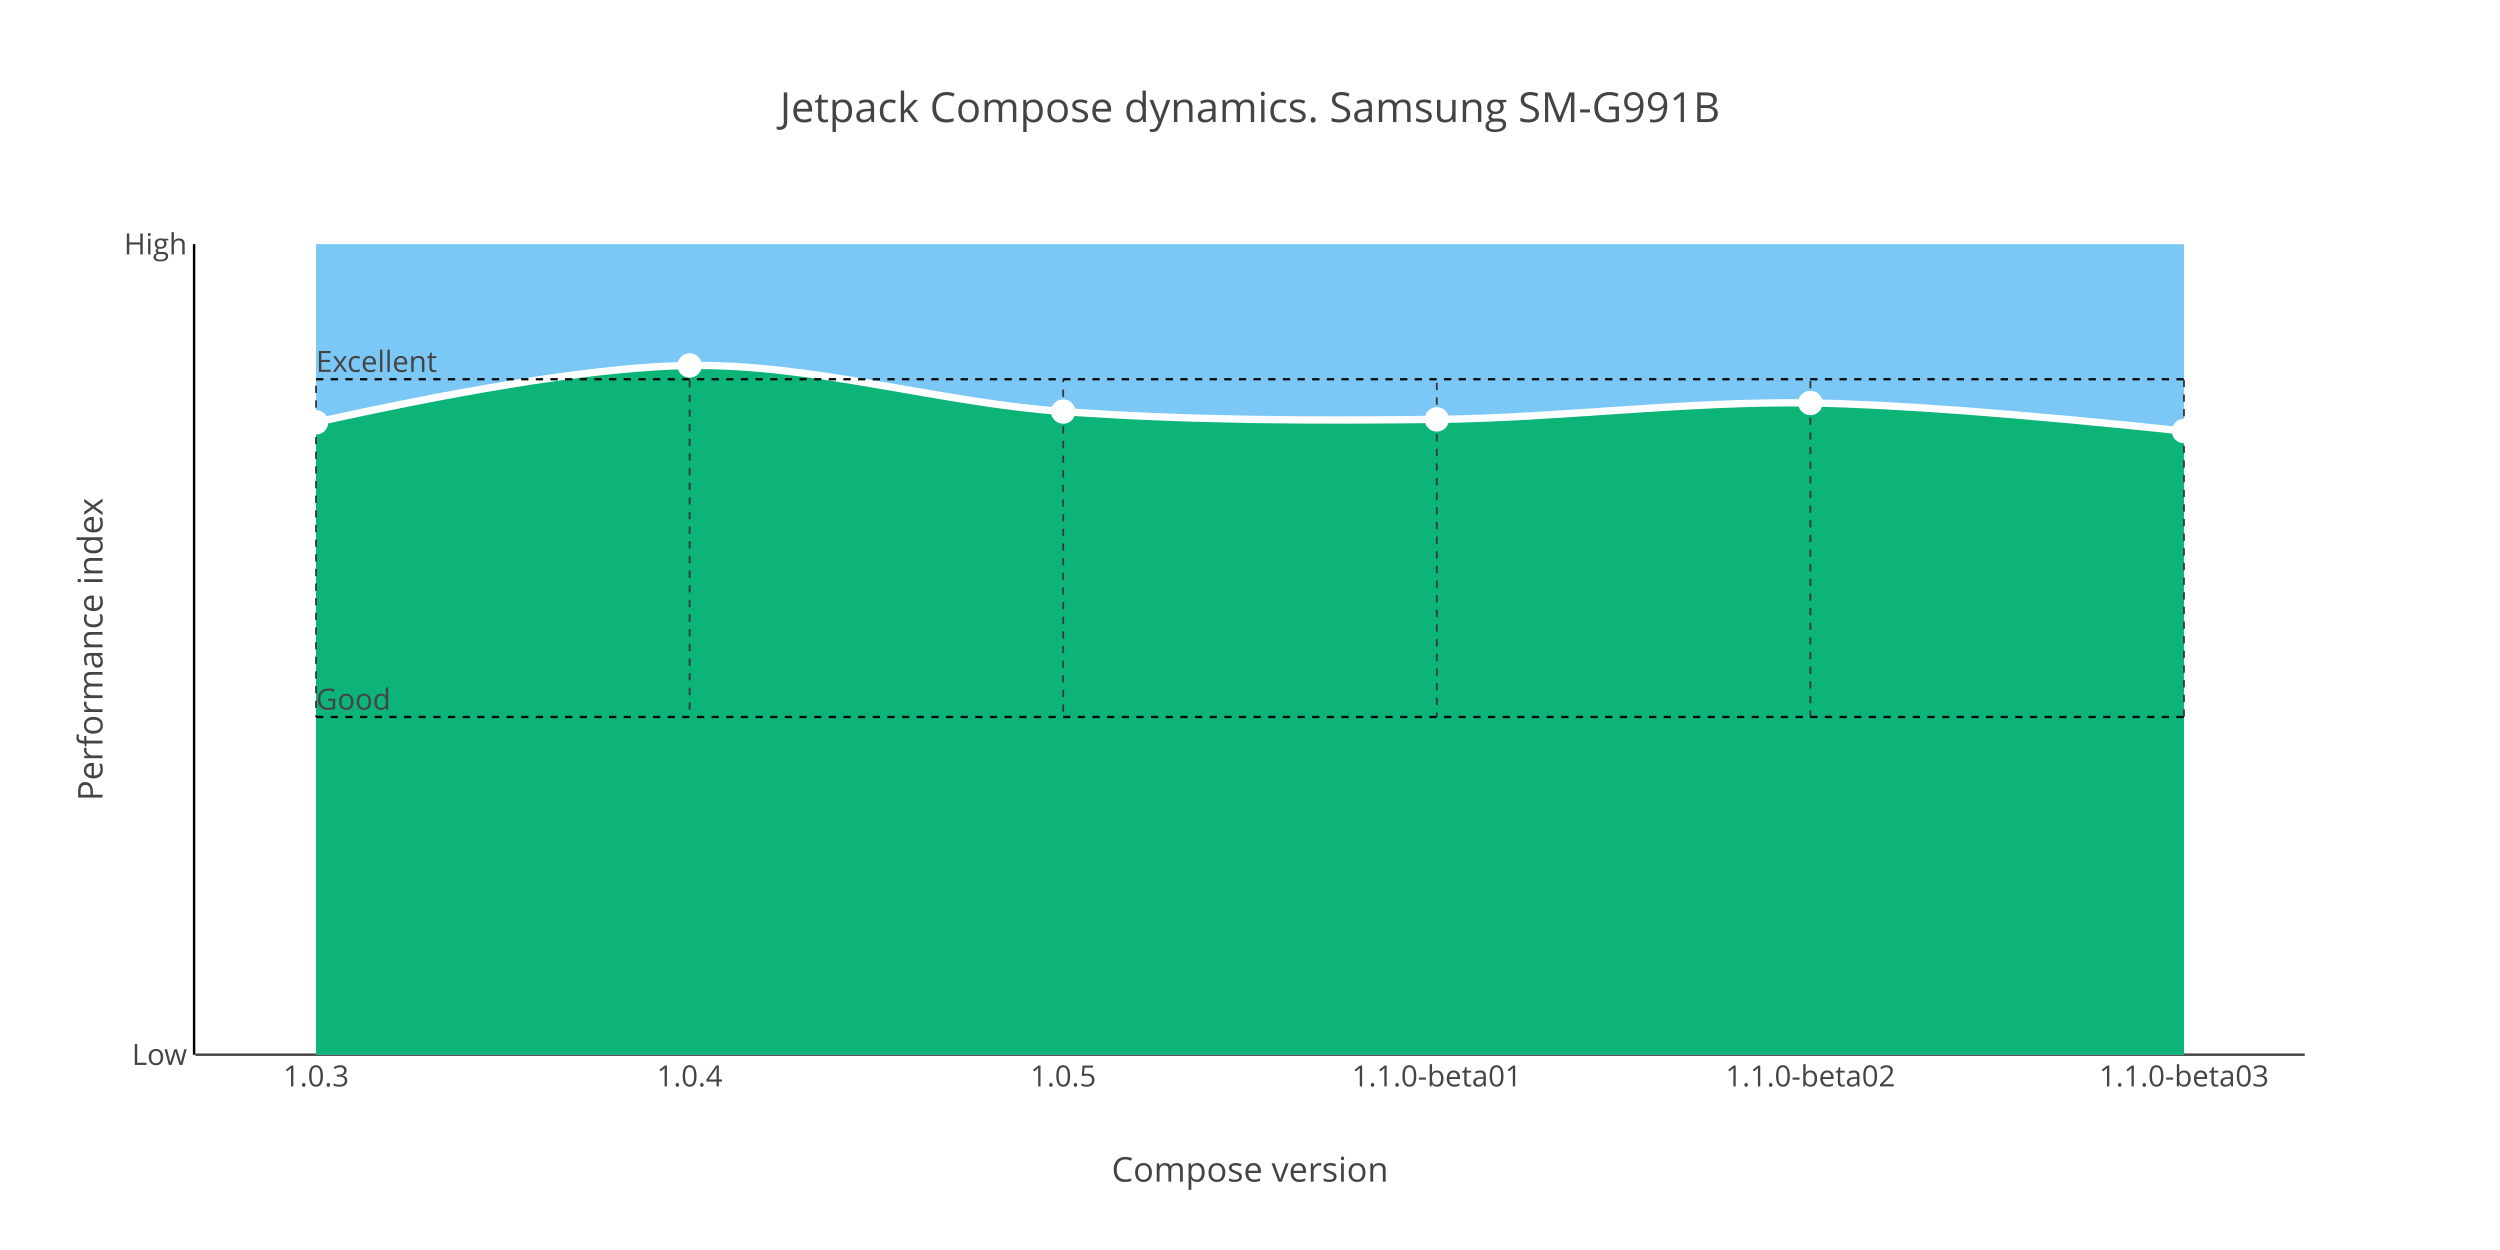
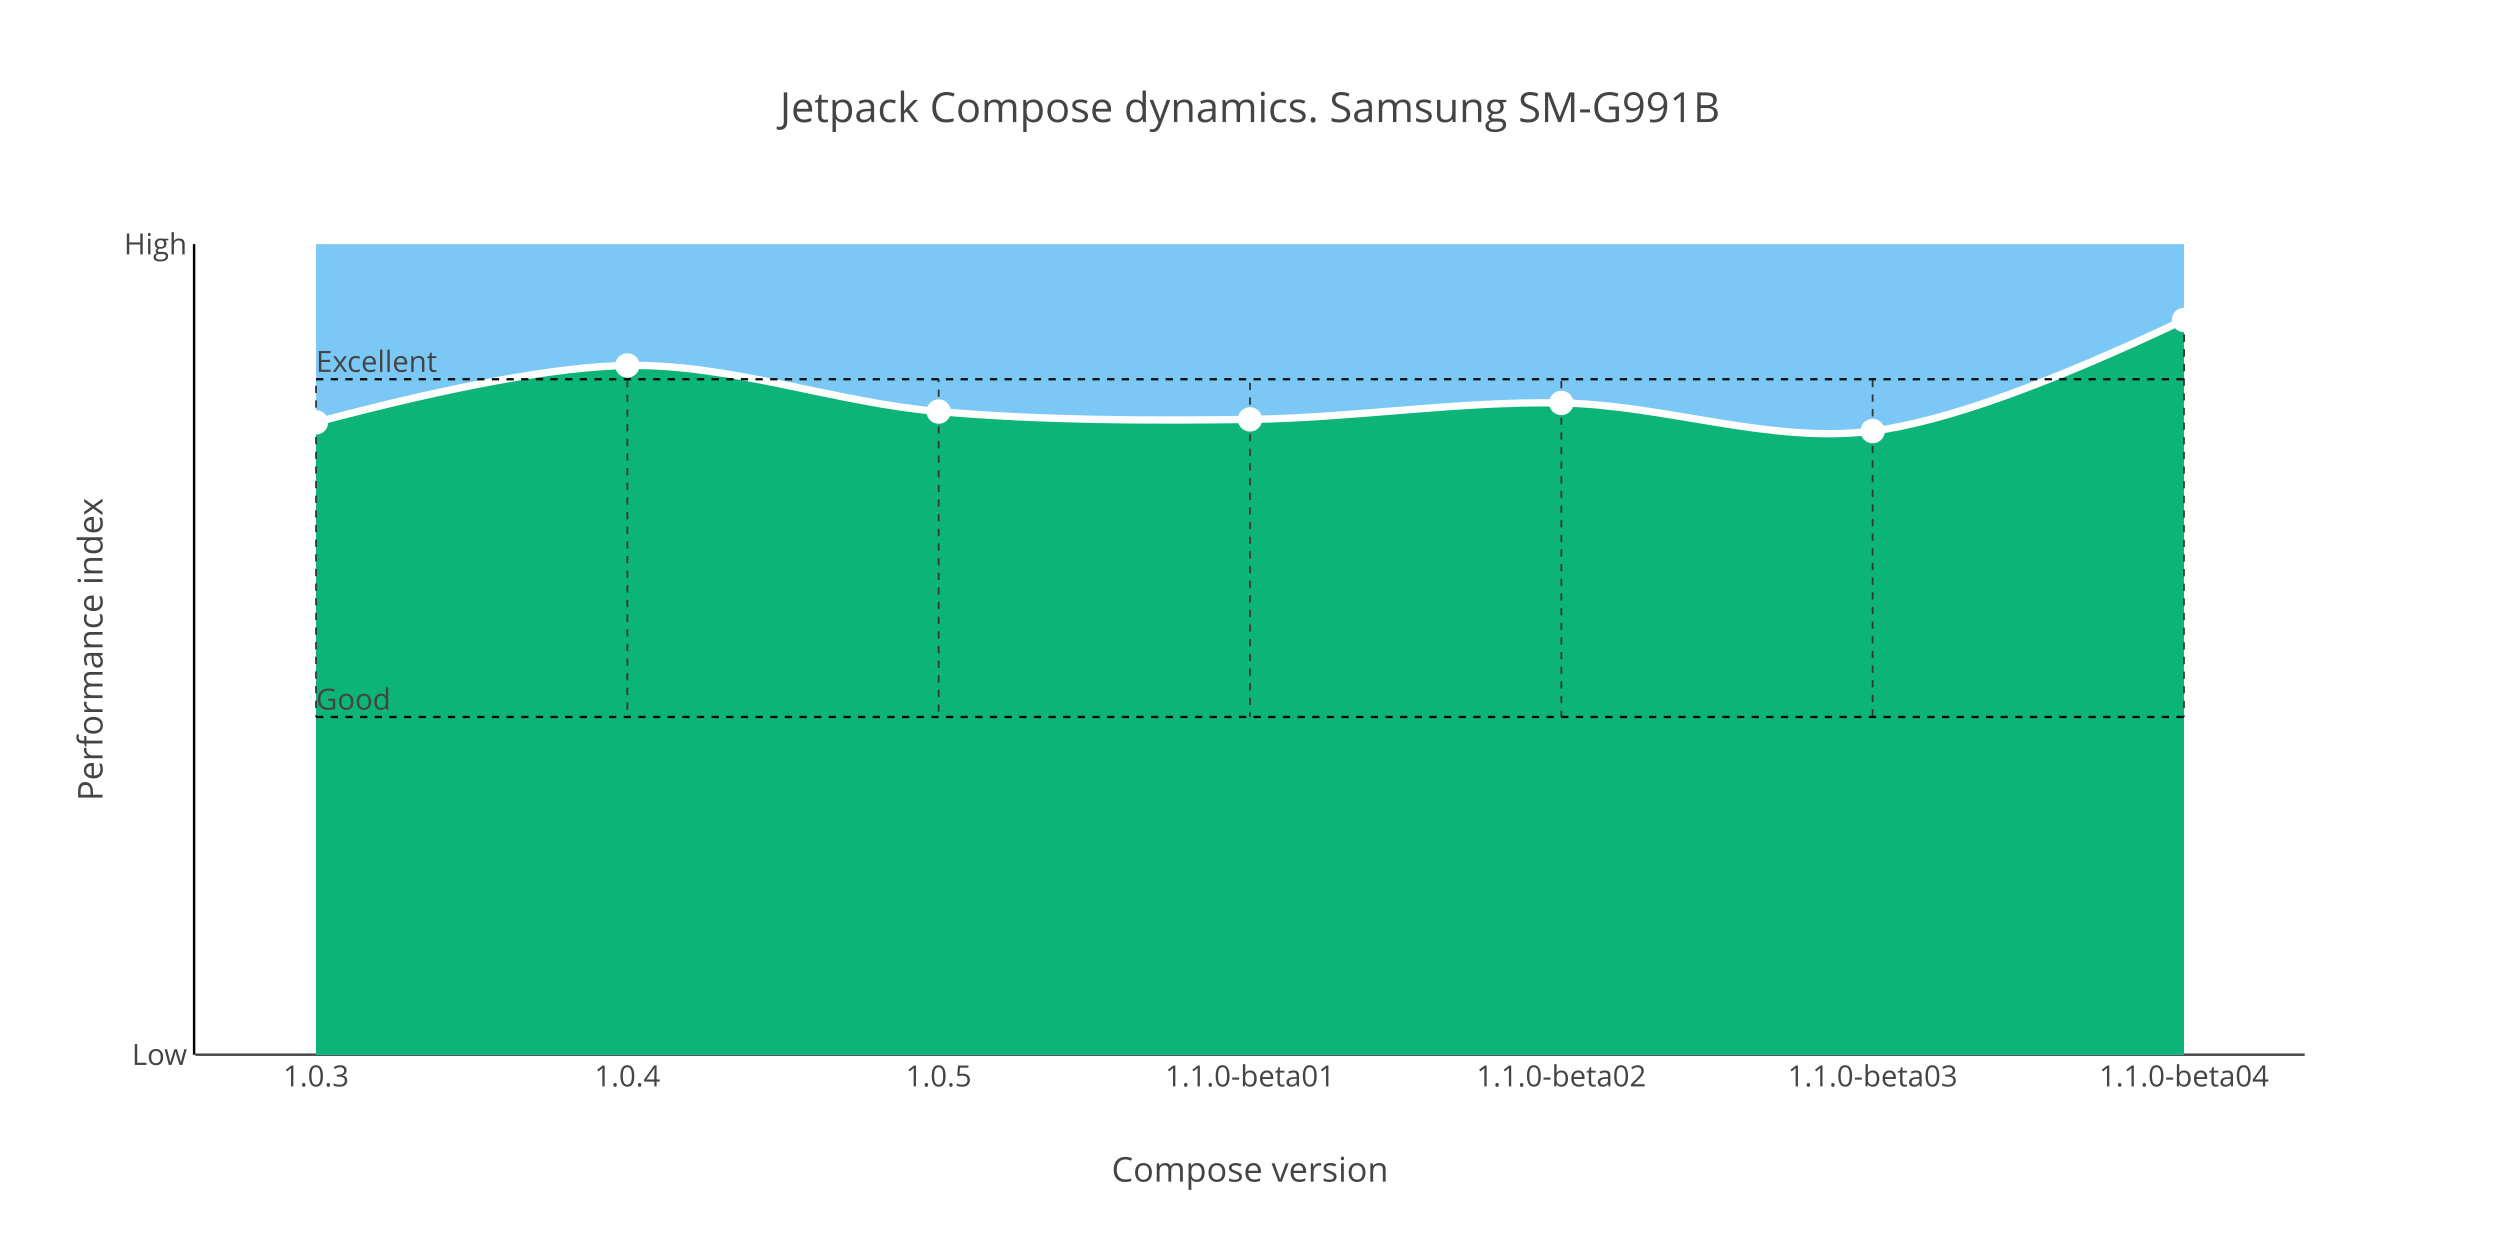
<svg xmlns="http://www.w3.org/2000/svg" class="main-svg" width="1024" height="512" style="" viewBox="0 0 1024 512">
  <rect x="0" y="0" width="1024" height="512" style="fill: rgb(255, 255, 255); fill-opacity: 1;" />
-   <defs id="defs-c4af94">
+   <defs id="defs-a7940a">
    <g class="clips">
-       <clipPath id="clipc4af94xyplot" class="plotclip">
+       <clipPath id="clipa7940axyplot" class="plotclip">
        <rect width="864" height="332" />
      </clipPath>
-       <clipPath class="axesclip" id="clipc4af94x">
+       <clipPath class="axesclip" id="clipa7940ax">
        <rect x="80" y="0" width="864" height="512" />
      </clipPath>
-       <clipPath class="axesclip" id="clipc4af94y">
+       <clipPath class="axesclip" id="clipa7940ay">
        <rect x="0" y="100" width="1024" height="332" />
      </clipPath>
-       <clipPath class="axesclip" id="clipc4af94xy">
+       <clipPath class="axesclip" id="clipa7940axy">
        <rect x="80" y="100" width="864" height="332" />
      </clipPath>
    </g>
    <g class="gradients" />
  </defs>
  <g class="bglayer" />
  <g class="layer-below">
    <g class="imagelayer" />
    <g class="shapelayer" />
  </g>
  <g class="cartesianlayer">
    <g class="subplot xy">
      <g class="layer-subplot">
        <g class="shapelayer" />
        <g class="imagelayer" />
      </g>
      <g class="gridlayer">
        <g class="x" />
        <g class="y" />
      </g>
      <g class="zerolinelayer">
        <path class="yzl zl crisp" transform="translate(0,432)" d="M80,0h864" style="stroke: rgb(68, 68, 68); stroke-opacity: 1; stroke-width: 1px;" />
      </g>
      <path class="xlines-below" />
      <path class="ylines-below" />
      <g class="overlines-below" />
      <g class="xaxislayer-below" />
      <g class="yaxislayer-below" />
      <g class="overaxes-below" />
-       <g class="plot" transform="translate(80,100)" clip-path="url('#clipc4af94xyplot')">
+       <g class="plot" transform="translate(80,100)" clip-path="url('#clipa7940axyplot')">
        <g class="scatterlayer mlayer">
-           <g class="trace scatter trace2f245e" style="stroke-miterlimit: 2;">
+           <g class="trace scatter tracef21a05" style="stroke-miterlimit: 2;">
            <g class="fills">
              <g>
-                 <path class="js-fill" d="M814.55,332L49.45,332L49.45,0Q151.46,0 202.47,0C253.48,0 304.48,0 355.49,0C406.5,0 457.5,0 508.51,0C559.52,0 610.52,0 661.53,0Q712.54,0 814.55,0" style="fill: rgb(123, 200, 246); fill-opacity: 1; stroke-width: 0;" />
+                 <path class="js-fill" d="M814.55,332L49.45,332L49.45,0Q134.46,0 176.97,0C219.47,0 261.98,0 304.48,0C346.99,0 389.49,0 432,0C474.51,0 517.01,0 559.52,0C602.02,0 644.53,0 687.03,0Q729.54,0 814.55,0" style="fill: rgb(123, 200, 246); fill-opacity: 1; stroke-width: 0;" />
              </g>
            </g>
            <g class="errorbars" />
            <g class="lines" />
            <g class="points" />
            <g class="text" />
          </g>
-           <g class="trace scatter traceb7d375" style="stroke-miterlimit: 2;">
+           <g class="trace scatter trace43397e" style="stroke-miterlimit: 2;">
            <g class="fills">
              <g>
-                 <path class="js-fill" d="M814.55,332L49.45,332L49.45,72.99Q151.41,50.42 202.47,49.7C253.43,48.98 304.39,64.89 355.49,68.57C406.4,72.23 457.51,72.37 508.51,71.78C559.53,71.19 610.55,64.26 661.53,65.05Q712.56,65.84 814.55,76.56" style="fill: rgb(12, 181, 119); fill-opacity: 1; stroke-width: 0;" />
+                 <path class="js-fill" d="M814.55,332L49.45,332L49.45,72.99Q134.4,50.42 176.97,49.7C219.42,48.98 261.86,64.89 304.48,68.57C346.87,72.23 389.5,72.37 432,71.78C474.52,71.19 517.04,64.26 559.52,65.05C602.05,65.84 645.1,81.89 687.03,76.56Q730.15,71.08 814.55,31.06" style="fill: rgb(12, 181, 119); fill-opacity: 1; stroke-width: 0;" />
              </g>
            </g>
            <g class="errorbars" />
            <g class="lines">
-               <path class="js-line" d="M49.45,72.99Q151.41,50.42 202.47,49.7C253.43,48.98 304.39,64.89 355.49,68.57C406.4,72.23 457.51,72.37 508.51,71.78C559.53,71.19 610.55,64.26 661.53,65.05Q712.56,65.84 814.55,76.56" style="vector-effect: non-scaling-stroke; fill: none; stroke: rgb(255, 255, 255); stroke-opacity: 1; stroke-width: 3px; opacity: 1;" />
-             </g>
-             <g class="points" />
-             <g class="text" />
-           </g>
-           <g class="trace scatter trace19f928" style="stroke-miterlimit: 2; opacity: 1;">
+               <path class="js-line" d="M49.45,72.99Q134.4,50.42 176.97,49.7C219.42,48.98 261.86,64.89 304.48,68.57C346.87,72.23 389.5,72.37 432,71.78C474.52,71.19 517.04,64.26 559.52,65.05C602.05,65.84 645.1,81.89 687.03,76.56Q730.15,71.08 814.55,31.06" style="vector-effect: non-scaling-stroke; fill: none; stroke: rgb(255, 255, 255); stroke-opacity: 1; stroke-width: 3px; opacity: 1;" />
+             </g>
+             <g class="points" />
+             <g class="text" />
+           </g>
+           <g class="trace scatter trace21bd8b" style="stroke-miterlimit: 2; opacity: 1;">
            <g class="fills" />
            <g class="errorbars" />
            <g class="lines">
              <path class="js-line" d="M49.45,72.99L49.45,193.67" style="vector-effect: non-scaling-stroke; fill: none; stroke: rgb(54, 55, 55); stroke-opacity: 1; stroke-width: 0.75px; opacity: 1; stroke-dasharray: 3px, 3px;" />
            </g>
            <g class="points" />
            <g class="text" />
          </g>
-           <g class="trace scatter trace8766ef" style="stroke-miterlimit: 2; opacity: 1;">
+           <g class="trace scatter trace5568b4" style="stroke-miterlimit: 2; opacity: 1;">
            <g class="fills" />
            <g class="errorbars" />
            <g class="lines">
              <path class="js-line" d="M49.45,72.99L49.45,55.33" style="vector-effect: non-scaling-stroke; fill: none; stroke: rgb(54, 55, 55); stroke-opacity: 1; stroke-width: 0.75px; opacity: 1; stroke-dasharray: 3px, 3px;" />
            </g>
            <g class="points" />
            <g class="text" />
          </g>
-           <g class="trace scatter tracedc2b45" style="stroke-miterlimit: 2; opacity: 1;">
-             <g class="fills" />
-             <g class="errorbars" />
-             <g class="lines">
-               <path class="js-line" d="M202.47,49.7L202.47,193.67" style="vector-effect: non-scaling-stroke; fill: none; stroke: rgb(54, 55, 55); stroke-opacity: 1; stroke-width: 0.75px; opacity: 1; stroke-dasharray: 3px, 3px;" />
-             </g>
-             <g class="points" />
-             <g class="text" />
-           </g>
-           <g class="trace scatter trace94037c" style="stroke-miterlimit: 2; opacity: 1;">
-             <g class="fills" />
-             <g class="errorbars" />
-             <g class="lines">
-               <path class="js-line" d="M202.47,49.7L202.47,55.33" style="vector-effect: non-scaling-stroke; fill: none; stroke: rgb(54, 55, 55); stroke-opacity: 1; stroke-width: 0.75px; opacity: 1; stroke-dasharray: 3px, 3px;" />
-             </g>
-             <g class="points" />
-             <g class="text" />
-           </g>
-           <g class="trace scatter trace75c7d2" style="stroke-miterlimit: 2; opacity: 1;">
-             <g class="fills" />
-             <g class="errorbars" />
-             <g class="lines">
-               <path class="js-line" d="M355.49,68.57L355.49,193.67" style="vector-effect: non-scaling-stroke; fill: none; stroke: rgb(54, 55, 55); stroke-opacity: 1; stroke-width: 0.75px; opacity: 1; stroke-dasharray: 3px, 3px;" />
-             </g>
-             <g class="points" />
-             <g class="text" />
-           </g>
-           <g class="trace scatter trace82f291" style="stroke-miterlimit: 2; opacity: 1;">
-             <g class="fills" />
-             <g class="errorbars" />
-             <g class="lines">
-               <path class="js-line" d="M355.49,68.57L355.49,55.33" style="vector-effect: non-scaling-stroke; fill: none; stroke: rgb(54, 55, 55); stroke-opacity: 1; stroke-width: 0.75px; opacity: 1; stroke-dasharray: 3px, 3px;" />
-             </g>
-             <g class="points" />
-             <g class="text" />
-           </g>
-           <g class="trace scatter traceecad4e" style="stroke-miterlimit: 2; opacity: 1;">
-             <g class="fills" />
-             <g class="errorbars" />
-             <g class="lines">
-               <path class="js-line" d="M508.51,71.78L508.51,193.67" style="vector-effect: non-scaling-stroke; fill: none; stroke: rgb(54, 55, 55); stroke-opacity: 1; stroke-width: 0.75px; opacity: 1; stroke-dasharray: 3px, 3px;" />
-             </g>
-             <g class="points" />
-             <g class="text" />
-           </g>
-           <g class="trace scatter tracec26402" style="stroke-miterlimit: 2; opacity: 1;">
-             <g class="fills" />
-             <g class="errorbars" />
-             <g class="lines">
-               <path class="js-line" d="M508.51,71.78L508.51,55.33" style="vector-effect: non-scaling-stroke; fill: none; stroke: rgb(54, 55, 55); stroke-opacity: 1; stroke-width: 0.75px; opacity: 1; stroke-dasharray: 3px, 3px;" />
-             </g>
-             <g class="points" />
-             <g class="text" />
-           </g>
-           <g class="trace scatter tracee527aa" style="stroke-miterlimit: 2; opacity: 1;">
-             <g class="fills" />
-             <g class="errorbars" />
-             <g class="lines">
-               <path class="js-line" d="M661.53,65.05L661.53,193.67" style="vector-effect: non-scaling-stroke; fill: none; stroke: rgb(54, 55, 55); stroke-opacity: 1; stroke-width: 0.75px; opacity: 1; stroke-dasharray: 3px, 3px;" />
-             </g>
-             <g class="points" />
-             <g class="text" />
-           </g>
-           <g class="trace scatter trace6310d5" style="stroke-miterlimit: 2; opacity: 1;">
-             <g class="fills" />
-             <g class="errorbars" />
-             <g class="lines">
-               <path class="js-line" d="M661.53,65.05L661.53,55.33" style="vector-effect: non-scaling-stroke; fill: none; stroke: rgb(54, 55, 55); stroke-opacity: 1; stroke-width: 0.75px; opacity: 1; stroke-dasharray: 3px, 3px;" />
-             </g>
-             <g class="points" />
-             <g class="text" />
-           </g>
-           <g class="trace scatter trace1c03a7" style="stroke-miterlimit: 2; opacity: 1;">
-             <g class="fills" />
-             <g class="errorbars" />
-             <g class="lines">
-               <path class="js-line" d="M814.55,76.56L814.55,193.67" style="vector-effect: non-scaling-stroke; fill: none; stroke: rgb(54, 55, 55); stroke-opacity: 1; stroke-width: 0.75px; opacity: 1; stroke-dasharray: 3px, 3px;" />
-             </g>
-             <g class="points" />
-             <g class="text" />
-           </g>
-           <g class="trace scatter tracea39a5d" style="stroke-miterlimit: 2; opacity: 1;">
-             <g class="fills" />
-             <g class="errorbars" />
-             <g class="lines">
-               <path class="js-line" d="M814.55,76.56L814.55,55.33" style="vector-effect: non-scaling-stroke; fill: none; stroke: rgb(54, 55, 55); stroke-opacity: 1; stroke-width: 0.75px; opacity: 1; stroke-dasharray: 3px, 3px;" />
-             </g>
-             <g class="points" />
-             <g class="text" />
-           </g>
-           <g class="trace scatter traceb2d30d" style="stroke-miterlimit: 2; opacity: 1;">
+           <g class="trace scatter trace11e501" style="stroke-miterlimit: 2; opacity: 1;">
+             <g class="fills" />
+             <g class="errorbars" />
+             <g class="lines">
+               <path class="js-line" d="M176.97,49.7L176.97,193.67" style="vector-effect: non-scaling-stroke; fill: none; stroke: rgb(54, 55, 55); stroke-opacity: 1; stroke-width: 0.75px; opacity: 1; stroke-dasharray: 3px, 3px;" />
+             </g>
+             <g class="points" />
+             <g class="text" />
+           </g>
+           <g class="trace scatter tracee52a18" style="stroke-miterlimit: 2; opacity: 1;">
+             <g class="fills" />
+             <g class="errorbars" />
+             <g class="lines">
+               <path class="js-line" d="M176.97,49.7L176.97,55.33" style="vector-effect: non-scaling-stroke; fill: none; stroke: rgb(54, 55, 55); stroke-opacity: 1; stroke-width: 0.75px; opacity: 1; stroke-dasharray: 3px, 3px;" />
+             </g>
+             <g class="points" />
+             <g class="text" />
+           </g>
+           <g class="trace scatter trace5e1c1b" style="stroke-miterlimit: 2; opacity: 1;">
+             <g class="fills" />
+             <g class="errorbars" />
+             <g class="lines">
+               <path class="js-line" d="M304.48,68.57L304.48,193.67" style="vector-effect: non-scaling-stroke; fill: none; stroke: rgb(54, 55, 55); stroke-opacity: 1; stroke-width: 0.75px; opacity: 1; stroke-dasharray: 3px, 3px;" />
+             </g>
+             <g class="points" />
+             <g class="text" />
+           </g>
+           <g class="trace scatter trace3f52c1" style="stroke-miterlimit: 2; opacity: 1;">
+             <g class="fills" />
+             <g class="errorbars" />
+             <g class="lines">
+               <path class="js-line" d="M304.48,68.57L304.48,55.33" style="vector-effect: non-scaling-stroke; fill: none; stroke: rgb(54, 55, 55); stroke-opacity: 1; stroke-width: 0.75px; opacity: 1; stroke-dasharray: 3px, 3px;" />
+             </g>
+             <g class="points" />
+             <g class="text" />
+           </g>
+           <g class="trace scatter trace700431" style="stroke-miterlimit: 2; opacity: 1;">
+             <g class="fills" />
+             <g class="errorbars" />
+             <g class="lines">
+               <path class="js-line" d="M432,71.78L432,193.67" style="vector-effect: non-scaling-stroke; fill: none; stroke: rgb(54, 55, 55); stroke-opacity: 1; stroke-width: 0.75px; opacity: 1; stroke-dasharray: 3px, 3px;" />
+             </g>
+             <g class="points" />
+             <g class="text" />
+           </g>
+           <g class="trace scatter trace491f2d" style="stroke-miterlimit: 2; opacity: 1;">
+             <g class="fills" />
+             <g class="errorbars" />
+             <g class="lines">
+               <path class="js-line" d="M432,71.78L432,55.33" style="vector-effect: non-scaling-stroke; fill: none; stroke: rgb(54, 55, 55); stroke-opacity: 1; stroke-width: 0.75px; opacity: 1; stroke-dasharray: 3px, 3px;" />
+             </g>
+             <g class="points" />
+             <g class="text" />
+           </g>
+           <g class="trace scatter trace5c8a59" style="stroke-miterlimit: 2; opacity: 1;">
+             <g class="fills" />
+             <g class="errorbars" />
+             <g class="lines">
+               <path class="js-line" d="M559.52,65.05L559.52,193.67" style="vector-effect: non-scaling-stroke; fill: none; stroke: rgb(54, 55, 55); stroke-opacity: 1; stroke-width: 0.75px; opacity: 1; stroke-dasharray: 3px, 3px;" />
+             </g>
+             <g class="points" />
+             <g class="text" />
+           </g>
+           <g class="trace scatter traceab1100" style="stroke-miterlimit: 2; opacity: 1;">
+             <g class="fills" />
+             <g class="errorbars" />
+             <g class="lines">
+               <path class="js-line" d="M559.52,65.05L559.52,55.33" style="vector-effect: non-scaling-stroke; fill: none; stroke: rgb(54, 55, 55); stroke-opacity: 1; stroke-width: 0.75px; opacity: 1; stroke-dasharray: 3px, 3px;" />
+             </g>
+             <g class="points" />
+             <g class="text" />
+           </g>
+           <g class="trace scatter traceed8986" style="stroke-miterlimit: 2; opacity: 1;">
+             <g class="fills" />
+             <g class="errorbars" />
+             <g class="lines">
+               <path class="js-line" d="M687.03,76.56L687.03,193.67" style="vector-effect: non-scaling-stroke; fill: none; stroke: rgb(54, 55, 55); stroke-opacity: 1; stroke-width: 0.75px; opacity: 1; stroke-dasharray: 3px, 3px;" />
+             </g>
+             <g class="points" />
+             <g class="text" />
+           </g>
+           <g class="trace scatter traceb90de2" style="stroke-miterlimit: 2; opacity: 1;">
+             <g class="fills" />
+             <g class="errorbars" />
+             <g class="lines">
+               <path class="js-line" d="M687.03,76.56L687.03,55.33" style="vector-effect: non-scaling-stroke; fill: none; stroke: rgb(54, 55, 55); stroke-opacity: 1; stroke-width: 0.75px; opacity: 1; stroke-dasharray: 3px, 3px;" />
+             </g>
+             <g class="points" />
+             <g class="text" />
+           </g>
+           <g class="trace scatter trace91a4a2" style="stroke-miterlimit: 2; opacity: 1;">
+             <g class="fills" />
+             <g class="errorbars" />
+             <g class="lines">
+               <path class="js-line" d="M814.55,31.06L814.55,193.67" style="vector-effect: non-scaling-stroke; fill: none; stroke: rgb(54, 55, 55); stroke-opacity: 1; stroke-width: 0.75px; opacity: 1; stroke-dasharray: 3px, 3px;" />
+             </g>
+             <g class="points" />
+             <g class="text" />
+           </g>
+           <g class="trace scatter trace4c43df" style="stroke-miterlimit: 2; opacity: 1;">
+             <g class="fills" />
+             <g class="errorbars" />
+             <g class="lines">
+               <path class="js-line" d="M814.55,31.06L814.55,55.33" style="vector-effect: non-scaling-stroke; fill: none; stroke: rgb(54, 55, 55); stroke-opacity: 1; stroke-width: 0.75px; opacity: 1; stroke-dasharray: 3px, 3px;" />
+             </g>
+             <g class="points" />
+             <g class="text" />
+           </g>
+           <g class="trace scatter trace3484a0" style="stroke-miterlimit: 2; opacity: 1;">
            <g class="fills" />
            <g class="errorbars" />
            <g class="lines" />
            <g class="points">
              <path class="point" transform="translate(49.45,72.99)" d="M5,0A5,5 0 1,1 0,-5A5,5 0 0,1 5,0Z" style="opacity: 1; stroke-width: 0px; fill: rgb(255, 255, 255); fill-opacity: 1;" />
-               <path class="point" transform="translate(202.47,49.7)" d="M5,0A5,5 0 1,1 0,-5A5,5 0 0,1 5,0Z" style="opacity: 1; stroke-width: 0px; fill: rgb(255, 255, 255); fill-opacity: 1;" />
-               <path class="point" transform="translate(355.49,68.57)" d="M5,0A5,5 0 1,1 0,-5A5,5 0 0,1 5,0Z" style="opacity: 1; stroke-width: 0px; fill: rgb(255, 255, 255); fill-opacity: 1;" />
-               <path class="point" transform="translate(508.51,71.78)" d="M5,0A5,5 0 1,1 0,-5A5,5 0 0,1 5,0Z" style="opacity: 1; stroke-width: 0px; fill: rgb(255, 255, 255); fill-opacity: 1;" />
-               <path class="point" transform="translate(661.53,65.05)" d="M5,0A5,5 0 1,1 0,-5A5,5 0 0,1 5,0Z" style="opacity: 1; stroke-width: 0px; fill: rgb(255, 255, 255); fill-opacity: 1;" />
-               <path class="point" transform="translate(814.55,76.56)" d="M5,0A5,5 0 1,1 0,-5A5,5 0 0,1 5,0Z" style="opacity: 1; stroke-width: 0px; fill: rgb(255, 255, 255); fill-opacity: 1;" />
-             </g>
-             <g class="text" />
-           </g>
-           <g class="trace scatter trace6cab2d" style="stroke-miterlimit: 2; opacity: 1;">
-             <g class="fills" />
-             <g class="errorbars" />
-             <g class="lines">
-               <path class="js-line" d="M49.45,193.67Q151.46,193.67 202.47,193.67C253.48,193.67 304.48,193.67 355.49,193.67C406.5,193.67 457.5,193.67 508.51,193.67C559.52,193.67 610.52,193.67 661.53,193.67Q712.54,193.67 814.55,193.67" style="vector-effect: non-scaling-stroke; fill: none; stroke: rgb(7, 13, 13); stroke-opacity: 1; stroke-width: 0.95px; opacity: 1; stroke-dasharray: 3px, 3px;" />
+               <path class="point" transform="translate(176.97,49.7)" d="M5,0A5,5 0 1,1 0,-5A5,5 0 0,1 5,0Z" style="opacity: 1; stroke-width: 0px; fill: rgb(255, 255, 255); fill-opacity: 1;" />
+               <path class="point" transform="translate(304.48,68.57)" d="M5,0A5,5 0 1,1 0,-5A5,5 0 0,1 5,0Z" style="opacity: 1; stroke-width: 0px; fill: rgb(255, 255, 255); fill-opacity: 1;" />
+               <path class="point" transform="translate(432,71.78)" d="M5,0A5,5 0 1,1 0,-5A5,5 0 0,1 5,0Z" style="opacity: 1; stroke-width: 0px; fill: rgb(255, 255, 255); fill-opacity: 1;" />
+               <path class="point" transform="translate(559.52,65.05)" d="M5,0A5,5 0 1,1 0,-5A5,5 0 0,1 5,0Z" style="opacity: 1; stroke-width: 0px; fill: rgb(255, 255, 255); fill-opacity: 1;" />
+               <path class="point" transform="translate(687.03,76.56)" d="M5,0A5,5 0 1,1 0,-5A5,5 0 0,1 5,0Z" style="opacity: 1; stroke-width: 0px; fill: rgb(255, 255, 255); fill-opacity: 1;" />
+               <path class="point" transform="translate(814.55,31.06)" d="M5,0A5,5 0 1,1 0,-5A5,5 0 0,1 5,0Z" style="opacity: 1; stroke-width: 0px; fill: rgb(255, 255, 255); fill-opacity: 1;" />
+             </g>
+             <g class="text" />
+           </g>
+           <g class="trace scatter trace72a7b3" style="stroke-miterlimit: 2; opacity: 1;">
+             <g class="fills" />
+             <g class="errorbars" />
+             <g class="lines">
+               <path class="js-line" d="M49.45,193.67Q134.46,193.67 176.97,193.67C219.47,193.67 261.98,193.67 304.48,193.67C346.99,193.67 389.49,193.67 432,193.67C474.51,193.67 517.01,193.67 559.52,193.67C602.02,193.67 644.53,193.67 687.03,193.67Q729.54,193.67 814.55,193.67" style="vector-effect: non-scaling-stroke; fill: none; stroke: rgb(7, 13, 13); stroke-opacity: 1; stroke-width: 0.95px; opacity: 1; stroke-dasharray: 3px, 3px;" />
            </g>
            <g class="points" />
            <g class="text">
              <g class="textpoint" transform="translate(0,-3)">
                <text x="49.45" y="193.67" text-anchor="start" style="font-family: 'Open Sans', verdana, arial, sans-serif; font-size: 12px; fill: rgb(68, 68, 68); fill-opacity: 1; white-space: pre;">Good</text>
              </g>
              <g class="textpoint" />
              <g class="textpoint" />
              <g class="textpoint" />
              <g class="textpoint" />
              <g class="textpoint" />
-             </g>
-           </g>
-           <g class="trace scatter trace7173e0" style="stroke-miterlimit: 2; opacity: 1;">
-             <g class="fills" />
-             <g class="errorbars" />
-             <g class="lines">
-               <path class="js-line" d="M49.45,55.33Q151.46,55.33 202.47,55.33C253.48,55.33 304.48,55.33 355.49,55.33C406.5,55.33 457.5,55.33 508.51,55.33C559.52,55.33 610.52,55.33 661.53,55.33Q712.54,55.33 814.55,55.33" style="vector-effect: non-scaling-stroke; fill: none; stroke: rgb(7, 13, 13); stroke-opacity: 1; stroke-width: 0.95px; opacity: 1; stroke-dasharray: 3px, 3px;" />
+               <g class="textpoint" />
+             </g>
+           </g>
+           <g class="trace scatter tracebd43c6" style="stroke-miterlimit: 2; opacity: 1;">
+             <g class="fills" />
+             <g class="errorbars" />
+             <g class="lines">
+               <path class="js-line" d="M49.45,55.33Q134.46,55.33 176.97,55.33C219.47,55.33 261.98,55.33 304.48,55.33C346.99,55.33 389.49,55.33 432,55.33C474.51,55.33 517.01,55.33 559.52,55.33C602.02,55.33 644.53,55.33 687.03,55.33Q729.54,55.33 814.55,55.33" style="vector-effect: non-scaling-stroke; fill: none; stroke: rgb(7, 13, 13); stroke-opacity: 1; stroke-width: 0.95px; opacity: 1; stroke-dasharray: 3px, 3px;" />
            </g>
            <g class="points" />
            <g class="text">
              <g class="textpoint" transform="translate(0,-3)">
                <text x="49.45" y="55.33" text-anchor="start" style="font-family: 'Open Sans', verdana, arial, sans-serif; font-size: 12px; fill: rgb(68, 68, 68); fill-opacity: 1; white-space: pre;">Excellent</text>
              </g>
+               <g class="textpoint" />
              <g class="textpoint" />
              <g class="textpoint" />
              <g class="textpoint" />
              <g class="textpoint" />
              <g class="textpoint" />
            </g>
          </g>
        </g>
      </g>
      <g class="overplot" />
      <path class="xlines-above crisp" d="M0,0" style="fill: none;" />
      <path class="ylines-above crisp" d="M79.5,100V432" style="fill: none; stroke-width: 1px; stroke: rgb(0, 0, 0); stroke-opacity: 1;" />
      <g class="overlines-above" />
      <g class="xaxislayer-above">
        <g class="xtick">
          <text text-anchor="middle" x="0" y="445" transform="translate(129.45,0)" style="font-family: 'Open Sans', verdana, arial, sans-serif; font-size: 12px; fill: rgb(68, 68, 68); fill-opacity: 1; white-space: pre;">1.0.3</text>
        </g>
        <g class="xtick">
-           <text text-anchor="middle" x="0" y="445" transform="translate(282.47,0)" style="font-family: 'Open Sans', verdana, arial, sans-serif; font-size: 12px; fill: rgb(68, 68, 68); fill-opacity: 1; white-space: pre;">1.0.4</text>
-         </g>
-         <g class="xtick">
-           <text text-anchor="middle" x="0" y="445" transform="translate(435.49,0)" style="font-family: 'Open Sans', verdana, arial, sans-serif; font-size: 12px; fill: rgb(68, 68, 68); fill-opacity: 1; white-space: pre;">1.0.5</text>
-         </g>
-         <g class="xtick">
-           <text text-anchor="middle" x="0" y="445" transform="translate(588.51,0)" style="font-family: 'Open Sans', verdana, arial, sans-serif; font-size: 12px; fill: rgb(68, 68, 68); fill-opacity: 1; white-space: pre;">1.1.0-beta01</text>
-         </g>
-         <g class="xtick">
-           <text text-anchor="middle" x="0" y="445" transform="translate(741.53,0)" style="font-family: 'Open Sans', verdana, arial, sans-serif; font-size: 12px; fill: rgb(68, 68, 68); fill-opacity: 1; white-space: pre;">1.1.0-beta02</text>
-         </g>
-         <g class="xtick">
-           <text text-anchor="middle" x="0" y="445" transform="translate(894.55,0)" style="font-family: 'Open Sans', verdana, arial, sans-serif; font-size: 12px; fill: rgb(68, 68, 68); fill-opacity: 1; white-space: pre;">1.1.0-beta03</text>
+           <text text-anchor="middle" x="0" y="445" transform="translate(256.97,0)" style="font-family: 'Open Sans', verdana, arial, sans-serif; font-size: 12px; fill: rgb(68, 68, 68); fill-opacity: 1; white-space: pre;">1.0.4</text>
+         </g>
+         <g class="xtick">
+           <text text-anchor="middle" x="0" y="445" transform="translate(384.48,0)" style="font-family: 'Open Sans', verdana, arial, sans-serif; font-size: 12px; fill: rgb(68, 68, 68); fill-opacity: 1; white-space: pre;">1.0.5</text>
+         </g>
+         <g class="xtick">
+           <text text-anchor="middle" x="0" y="445" transform="translate(512,0)" style="font-family: 'Open Sans', verdana, arial, sans-serif; font-size: 12px; fill: rgb(68, 68, 68); fill-opacity: 1; white-space: pre;">1.1.0-beta01</text>
+         </g>
+         <g class="xtick">
+           <text text-anchor="middle" x="0" y="445" transform="translate(639.52,0)" style="font-family: 'Open Sans', verdana, arial, sans-serif; font-size: 12px; fill: rgb(68, 68, 68); fill-opacity: 1; white-space: pre;">1.1.0-beta02</text>
+         </g>
+         <g class="xtick">
+           <text text-anchor="middle" x="0" y="445" transform="translate(767.03,0)" style="font-family: 'Open Sans', verdana, arial, sans-serif; font-size: 12px; fill: rgb(68, 68, 68); fill-opacity: 1; white-space: pre;">1.1.0-beta03</text>
+         </g>
+         <g class="xtick">
+           <text text-anchor="middle" x="0" y="445" transform="translate(894.55,0)" style="font-family: 'Open Sans', verdana, arial, sans-serif; font-size: 12px; fill: rgb(68, 68, 68); fill-opacity: 1; white-space: pre;">1.1.0-beta04</text>
        </g>
      </g>
      <g class="yaxislayer-above">
        <g class="ytick">
          <text text-anchor="end" x="76.6" y="4.2" transform="translate(0,432)" style="font-family: 'Open Sans', verdana, arial, sans-serif; font-size: 12px; fill: rgb(68, 68, 68); fill-opacity: 1; white-space: pre;">Low</text>
        </g>
        <g class="ytick">
          <text text-anchor="end" x="76.6" y="4.2" transform="translate(0,293.67)" style="font-family: 'Open Sans', verdana, arial, sans-serif; font-size: 12px; fill: rgb(68, 68, 68); fill-opacity: 1; white-space: pre;" />
        </g>
        <g class="ytick">
          <text text-anchor="end" x="76.6" y="4.2" transform="translate(0,100)" style="font-family: 'Open Sans', verdana, arial, sans-serif; font-size: 12px; fill: rgb(68, 68, 68); fill-opacity: 1; white-space: pre;">High</text>
        </g>
      </g>
      <g class="overaxes-above" />
    </g>
  </g>
  <g class="polarlayer" />
  <g class="ternarylayer" />
  <g class="geolayer" />
  <g class="funnelarealayer" />
  <g class="pielayer" />
  <g class="treemaplayer" />
  <g class="sunburstlayer" />
  <g class="glimages" />
-   <defs id="topdefs-c4af94">
+   <defs id="topdefs-a7940a">
    <g class="clips" />
  </defs>
  <g class="layer-above">
    <g class="imagelayer" />
    <g class="shapelayer" />
  </g>
  <g class="infolayer">
    <g class="g-gtitle">
      <text class="gtitle" x="512" y="50" text-anchor="middle" dy="0em" style="font-family: 'Open Sans', verdana, arial, sans-serif; font-size: 17px; fill: rgb(68, 68, 68); opacity: 1; font-weight: normal; white-space: pre;">Jetpack Compose dynamics. Samsung SM-G991B</text>
    </g>
    <g class="g-xtitle">
      <text class="xtitle" x="512" y="484" text-anchor="middle" style="font-family: 'Open Sans', verdana, arial, sans-serif; font-size: 14px; fill: rgb(68, 68, 68); opacity: 1; font-weight: normal; white-space: pre;">Compose version</text>
    </g>
    <g class="g-ytitle">
      <text class="ytitle" transform="rotate(-90,42,266)" x="42" y="266" text-anchor="middle" style="font-family: 'Open Sans', verdana, arial, sans-serif; font-size: 14px; fill: rgb(68, 68, 68); opacity: 1; font-weight: normal; white-space: pre;">Performance index</text>
    </g>
  </g>
</svg>
